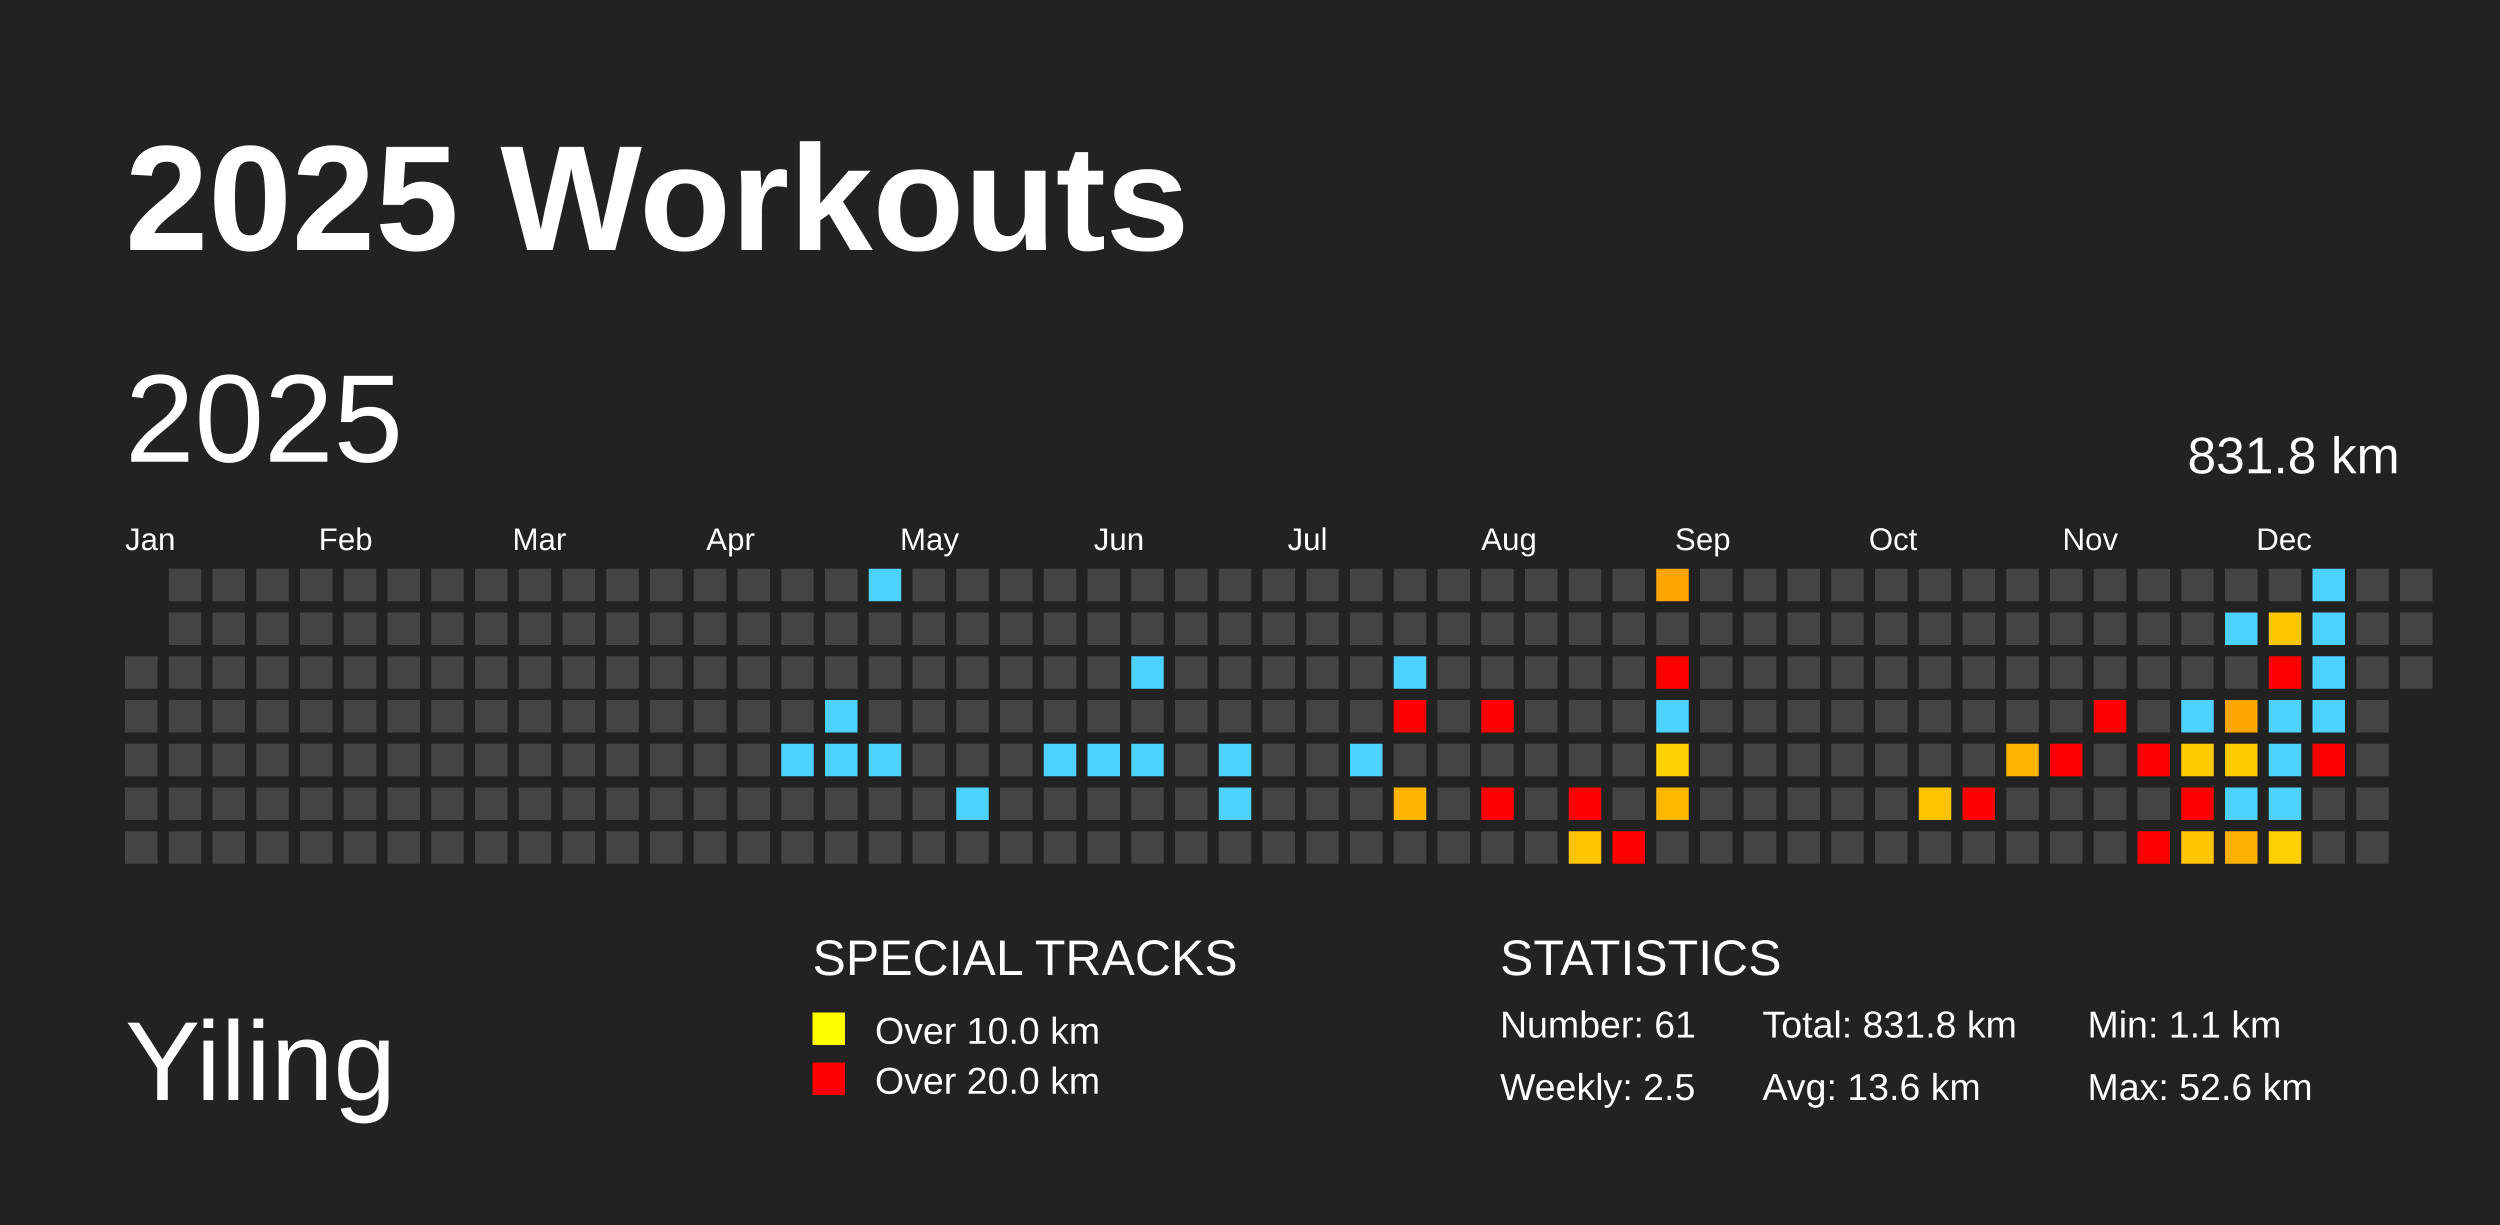
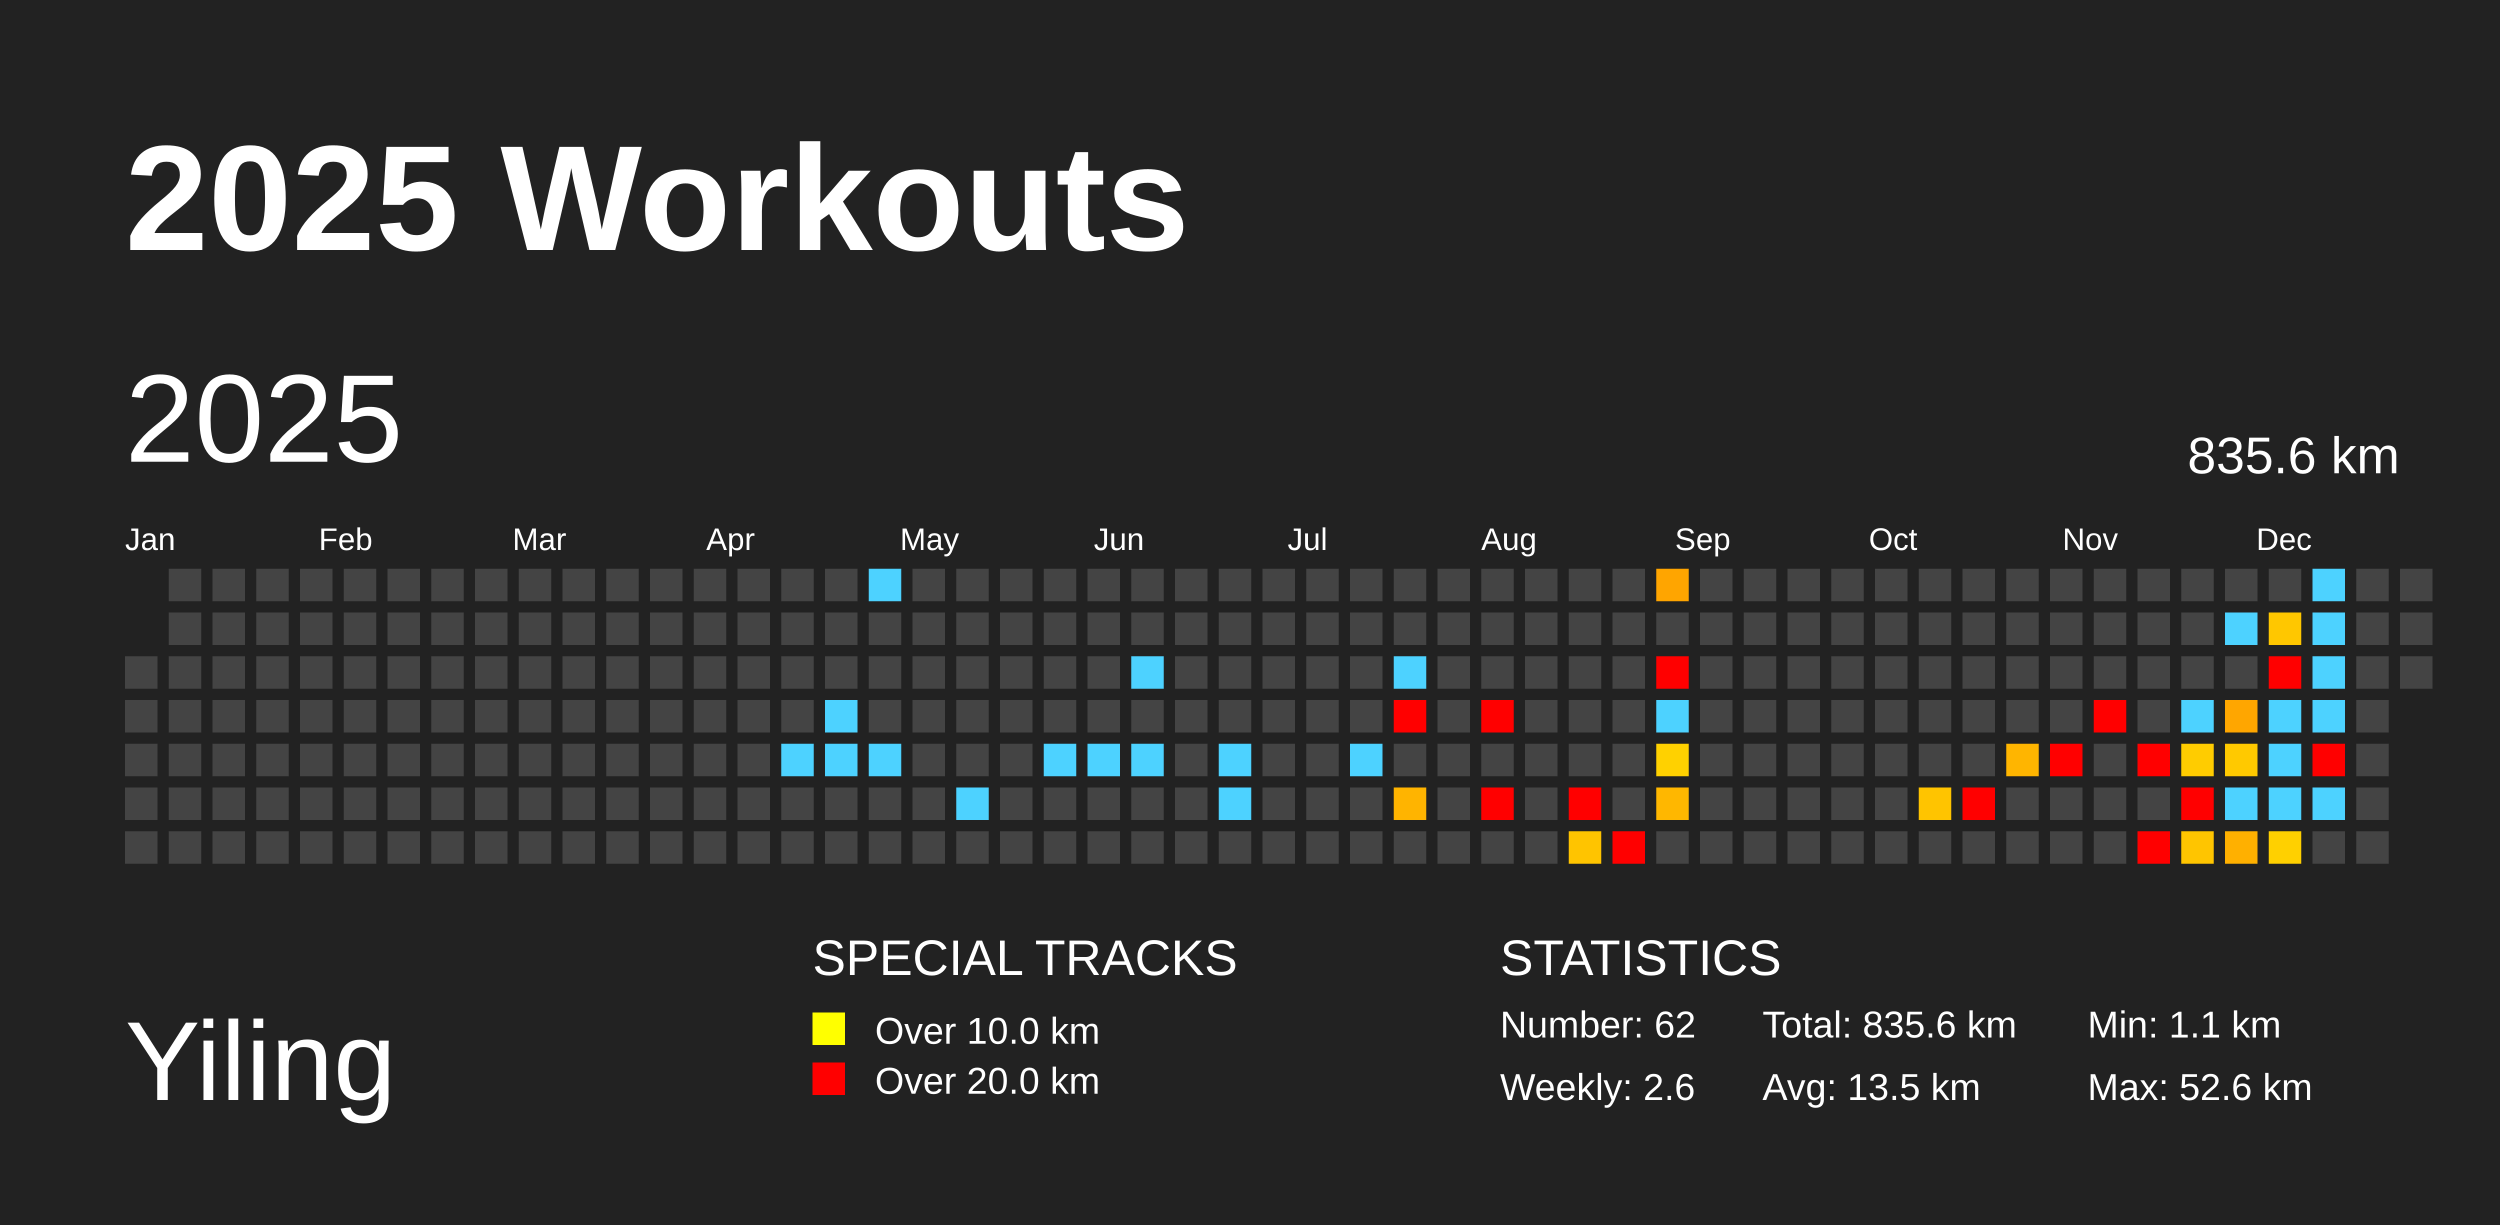
<svg xmlns="http://www.w3.org/2000/svg" baseProfile="full" height="98mm" version="1.1" viewBox="0,0,200,98" width="200mm">
  <defs />
  <rect fill="#222222" height="98" width="200" x="0" y="0" />
  <text fill="#FFFFFF" style="font-size:12px; font-family:Arial; font-weight:bold;" x="10" y="20">2025 Workouts</text>
  <text fill="#FFFFFF" style="font-size:9px; font-family:Arial" x="10" y="88">Yiling</text>
  <text fill="#FFFFFF" style="font-size:4px; font-family:Arial" x="65" y="78">SPECIAL TRACKS</text>
  <rect fill="yellow" height="2.6" width="2.6" x="65" y="81" />
  <text fill="#FFFFFF" style="font-size:3px; font-family:Arial" x="70" y="83.5">Over 10.0 km</text>
  <rect fill="red" height="2.6" width="2.6" x="65" y="85" />
  <text fill="#FFFFFF" style="font-size:3px; font-family:Arial" x="70" y="87.5">Over 20.0 km</text>
  <text fill="#FFFFFF" style="font-size:4px; font-family:Arial" x="120" y="78">STATISTICS</text>
-   <text fill="#FFFFFF" style="font-size:3px; font-family:Arial" x="120" y="83">Number: 61</text>
-   <text fill="#FFFFFF" style="font-size:3px; font-family:Arial" x="120" y="88">Weekly: 2.5</text>
-   <text fill="#FFFFFF" style="font-size:3px; font-family:Arial" x="141" y="83">Total: 831.8 km</text>
-   <text fill="#FFFFFF" style="font-size:3px; font-family:Arial" x="141" y="88">Avg: 13.6 km</text>
+   <text fill="#FFFFFF" style="font-size:3px; font-family:Arial" x="120" y="83">Number: 62</text>
+   <text fill="#FFFFFF" style="font-size:3px; font-family:Arial" x="120" y="88">Weekly: 2.6</text>
+   <text fill="#FFFFFF" style="font-size:3px; font-family:Arial" x="141" y="83">Total: 835.6 km</text>
+   <text fill="#FFFFFF" style="font-size:3px; font-family:Arial" x="141" y="88">Avg: 13.5 km</text>
  <text fill="#FFFFFF" style="font-size:3px; font-family:Arial" x="167" y="83">Min: 1.1 km</text>
  <text fill="#FFFFFF" style="font-size:3px; font-family:Arial" x="167" y="88">Max: 52.6 km</text>
  <text dominant-baseline="hanging" fill="#FFFFFF" style="font-size:10.0px; font-family:Arial;" x="10" y="30">2025</text>
-   <text dominant-baseline="hanging" fill="#FFFFFF" style="font-size:4.125px; font-family:Arial;" x="175" y="35">831.8 km</text>
+   <text dominant-baseline="hanging" fill="#FFFFFF" style="font-size:4.125px; font-family:Arial;" x="175" y="35">835.6 km</text>
  <text fill="#FFFFFF" style="font-size:2.5px; font-family:Arial" x="10.0" y="44">Jan</text>
  <text fill="#FFFFFF" style="font-size:2.5px; font-family:Arial" x="25.5" y="44">Feb</text>
  <text fill="#FFFFFF" style="font-size:2.5px; font-family:Arial" x="41.0" y="44">Mar</text>
  <text fill="#FFFFFF" style="font-size:2.5px; font-family:Arial" x="56.5" y="44">Apr</text>
  <text fill="#FFFFFF" style="font-size:2.5px; font-family:Arial" x="72.0" y="44">May</text>
  <text fill="#FFFFFF" style="font-size:2.5px; font-family:Arial" x="87.5" y="44">Jun</text>
  <text fill="#FFFFFF" style="font-size:2.5px; font-family:Arial" x="103.0" y="44">Jul</text>
  <text fill="#FFFFFF" style="font-size:2.5px; font-family:Arial" x="118.5" y="44">Aug</text>
  <text fill="#FFFFFF" style="font-size:2.5px; font-family:Arial" x="134.0" y="44">Sep</text>
  <text fill="#FFFFFF" style="font-size:2.5px; font-family:Arial" x="149.5" y="44">Oct</text>
  <text fill="#FFFFFF" style="font-size:2.5px; font-family:Arial" x="165.0" y="44">Nov</text>
  <text fill="#FFFFFF" style="font-size:2.5px; font-family:Arial" x="180.5" y="44">Dec</text>
  <rect fill="#444444" height="2.6" width="2.6" x="10.0" y="52.5" />
  <rect fill="#444444" height="2.6" width="2.6" x="10.0" y="56.0" />
  <rect fill="#444444" height="2.6" width="2.6" x="10.0" y="59.5" />
  <rect fill="#444444" height="2.6" width="2.6" x="10.0" y="63.0" />
  <rect fill="#444444" height="2.6" width="2.6" x="10.0" y="66.5" />
  <rect fill="#444444" height="2.6" width="2.6" x="13.5" y="45.5" />
  <rect fill="#444444" height="2.6" width="2.6" x="13.5" y="49.0" />
  <rect fill="#444444" height="2.6" width="2.6" x="13.5" y="52.5" />
  <rect fill="#444444" height="2.6" width="2.6" x="13.5" y="56.0" />
  <rect fill="#444444" height="2.6" width="2.6" x="13.5" y="59.5" />
  <rect fill="#444444" height="2.6" width="2.6" x="13.5" y="63.0" />
  <rect fill="#444444" height="2.6" width="2.6" x="13.5" y="66.5" />
  <rect fill="#444444" height="2.6" width="2.6" x="17.0" y="45.5" />
  <rect fill="#444444" height="2.6" width="2.6" x="17.0" y="49.0" />
  <rect fill="#444444" height="2.6" width="2.6" x="17.0" y="52.5" />
  <rect fill="#444444" height="2.6" width="2.6" x="17.0" y="56.0" />
  <rect fill="#444444" height="2.6" width="2.6" x="17.0" y="59.5" />
  <rect fill="#444444" height="2.6" width="2.6" x="17.0" y="63.0" />
  <rect fill="#444444" height="2.6" width="2.6" x="17.0" y="66.5" />
  <rect fill="#444444" height="2.6" width="2.6" x="20.5" y="45.5" />
  <rect fill="#444444" height="2.6" width="2.6" x="20.5" y="49.0" />
  <rect fill="#444444" height="2.6" width="2.6" x="20.5" y="52.5" />
  <rect fill="#444444" height="2.6" width="2.6" x="20.5" y="56.0" />
  <rect fill="#444444" height="2.6" width="2.6" x="20.5" y="59.5" />
  <rect fill="#444444" height="2.6" width="2.6" x="20.5" y="63.0" />
  <rect fill="#444444" height="2.6" width="2.6" x="20.5" y="66.5" />
  <rect fill="#444444" height="2.6" width="2.6" x="24.0" y="45.5" />
  <rect fill="#444444" height="2.6" width="2.6" x="24.0" y="49.0" />
  <rect fill="#444444" height="2.6" width="2.6" x="24.0" y="52.5" />
  <rect fill="#444444" height="2.6" width="2.6" x="24.0" y="56.0" />
  <rect fill="#444444" height="2.6" width="2.6" x="24.0" y="59.5" />
  <rect fill="#444444" height="2.6" width="2.6" x="24.0" y="63.0" />
  <rect fill="#444444" height="2.6" width="2.6" x="24.0" y="66.5" />
  <rect fill="#444444" height="2.6" width="2.6" x="27.5" y="45.5" />
  <rect fill="#444444" height="2.6" width="2.6" x="27.5" y="49.0" />
  <rect fill="#444444" height="2.6" width="2.6" x="27.5" y="52.5" />
  <rect fill="#444444" height="2.6" width="2.6" x="27.5" y="56.0" />
  <rect fill="#444444" height="2.6" width="2.6" x="27.5" y="59.5" />
  <rect fill="#444444" height="2.6" width="2.6" x="27.5" y="63.0" />
  <rect fill="#444444" height="2.6" width="2.6" x="27.5" y="66.5" />
  <rect fill="#444444" height="2.6" width="2.6" x="31.0" y="45.5" />
  <rect fill="#444444" height="2.6" width="2.6" x="31.0" y="49.0" />
  <rect fill="#444444" height="2.6" width="2.6" x="31.0" y="52.5" />
  <rect fill="#444444" height="2.6" width="2.6" x="31.0" y="56.0" />
  <rect fill="#444444" height="2.6" width="2.6" x="31.0" y="59.5" />
  <rect fill="#444444" height="2.6" width="2.6" x="31.0" y="63.0" />
  <rect fill="#444444" height="2.6" width="2.6" x="31.0" y="66.5" />
  <rect fill="#444444" height="2.6" width="2.6" x="34.5" y="45.5" />
  <rect fill="#444444" height="2.6" width="2.6" x="34.5" y="49.0" />
  <rect fill="#444444" height="2.6" width="2.6" x="34.5" y="52.5" />
  <rect fill="#444444" height="2.6" width="2.6" x="34.5" y="56.0" />
  <rect fill="#444444" height="2.6" width="2.6" x="34.5" y="59.5" />
  <rect fill="#444444" height="2.6" width="2.6" x="34.5" y="63.0" />
  <rect fill="#444444" height="2.6" width="2.6" x="34.5" y="66.5" />
  <rect fill="#444444" height="2.6" width="2.6" x="38.0" y="45.5" />
  <rect fill="#444444" height="2.6" width="2.6" x="38.0" y="49.0" />
  <rect fill="#444444" height="2.6" width="2.6" x="38.0" y="52.5" />
  <rect fill="#444444" height="2.6" width="2.6" x="38.0" y="56.0" />
  <rect fill="#444444" height="2.6" width="2.6" x="38.0" y="59.5" />
  <rect fill="#444444" height="2.6" width="2.6" x="38.0" y="63.0" />
  <rect fill="#444444" height="2.6" width="2.6" x="38.0" y="66.5" />
  <rect fill="#444444" height="2.6" width="2.6" x="41.5" y="45.5" />
  <rect fill="#444444" height="2.6" width="2.6" x="41.5" y="49.0" />
  <rect fill="#444444" height="2.6" width="2.6" x="41.5" y="52.5" />
  <rect fill="#444444" height="2.6" width="2.6" x="41.5" y="56.0" />
  <rect fill="#444444" height="2.6" width="2.6" x="41.5" y="59.5" />
  <rect fill="#444444" height="2.6" width="2.6" x="41.5" y="63.0" />
  <rect fill="#444444" height="2.6" width="2.6" x="41.5" y="66.5" />
  <rect fill="#444444" height="2.6" width="2.6" x="45.0" y="45.5" />
  <rect fill="#444444" height="2.6" width="2.6" x="45.0" y="49.0" />
  <rect fill="#444444" height="2.6" width="2.6" x="45.0" y="52.5" />
  <rect fill="#444444" height="2.6" width="2.6" x="45.0" y="56.0" />
  <rect fill="#444444" height="2.6" width="2.6" x="45.0" y="59.5" />
  <rect fill="#444444" height="2.6" width="2.6" x="45.0" y="63.0" />
  <rect fill="#444444" height="2.6" width="2.6" x="45.0" y="66.5" />
  <rect fill="#444444" height="2.6" width="2.6" x="48.5" y="45.5" />
  <rect fill="#444444" height="2.6" width="2.6" x="48.5" y="49.0" />
  <rect fill="#444444" height="2.6" width="2.6" x="48.5" y="52.5" />
  <rect fill="#444444" height="2.6" width="2.6" x="48.5" y="56.0" />
  <rect fill="#444444" height="2.6" width="2.6" x="48.5" y="59.5" />
  <rect fill="#444444" height="2.6" width="2.6" x="48.5" y="63.0" />
  <rect fill="#444444" height="2.6" width="2.6" x="48.5" y="66.5" />
  <rect fill="#444444" height="2.6" width="2.6" x="52.0" y="45.5" />
  <rect fill="#444444" height="2.6" width="2.6" x="52.0" y="49.0" />
  <rect fill="#444444" height="2.6" width="2.6" x="52.0" y="52.5" />
  <rect fill="#444444" height="2.6" width="2.6" x="52.0" y="56.0" />
  <rect fill="#444444" height="2.6" width="2.6" x="52.0" y="59.5" />
  <rect fill="#444444" height="2.6" width="2.6" x="52.0" y="63.0" />
  <rect fill="#444444" height="2.6" width="2.6" x="52.0" y="66.5" />
  <rect fill="#444444" height="2.6" width="2.6" x="55.5" y="45.5" />
  <rect fill="#444444" height="2.6" width="2.6" x="55.5" y="49.0" />
  <rect fill="#444444" height="2.6" width="2.6" x="55.5" y="52.5" />
  <rect fill="#444444" height="2.6" width="2.6" x="55.5" y="56.0" />
  <rect fill="#444444" height="2.6" width="2.6" x="55.5" y="59.5" />
  <rect fill="#444444" height="2.6" width="2.6" x="55.5" y="63.0" />
  <rect fill="#444444" height="2.6" width="2.6" x="55.5" y="66.5" />
  <rect fill="#444444" height="2.6" width="2.6" x="59.0" y="45.5" />
  <rect fill="#444444" height="2.6" width="2.6" x="59.0" y="49.0" />
  <rect fill="#444444" height="2.6" width="2.6" x="59.0" y="52.5" />
  <rect fill="#444444" height="2.6" width="2.6" x="59.0" y="56.0" />
  <rect fill="#444444" height="2.6" width="2.6" x="59.0" y="59.5" />
  <rect fill="#444444" height="2.6" width="2.6" x="59.0" y="63.0" />
  <rect fill="#444444" height="2.6" width="2.6" x="59.0" y="66.5" />
  <rect fill="#444444" height="2.6" width="2.6" x="62.5" y="45.5" />
  <rect fill="#444444" height="2.6" width="2.6" x="62.5" y="49.0" />
  <rect fill="#444444" height="2.6" width="2.6" x="62.5" y="52.5" />
  <rect fill="#444444" height="2.6" width="2.6" x="62.5" y="56.0" />
  <rect fill="#4dd2ff" height="2.6" width="2.6" x="62.5" y="59.5" />
  <rect fill="#444444" height="2.6" width="2.6" x="62.5" y="63.0" />
  <rect fill="#444444" height="2.6" width="2.6" x="62.5" y="66.5" />
  <rect fill="#444444" height="2.6" width="2.6" x="66.0" y="45.5" />
  <rect fill="#444444" height="2.6" width="2.6" x="66.0" y="49.0" />
  <rect fill="#444444" height="2.6" width="2.6" x="66.0" y="52.5" />
  <rect fill="#4dd2ff" height="2.6" width="2.6" x="66.0" y="56.0" />
  <rect fill="#4dd2ff" height="2.6" width="2.6" x="66.0" y="59.5" />
  <rect fill="#444444" height="2.6" width="2.6" x="66.0" y="63.0" />
  <rect fill="#444444" height="2.6" width="2.6" x="66.0" y="66.5" />
  <rect fill="#4dd2ff" height="2.6" width="2.6" x="69.5" y="45.5" />
  <rect fill="#444444" height="2.6" width="2.6" x="69.5" y="49.0" />
  <rect fill="#444444" height="2.6" width="2.6" x="69.5" y="52.5" />
  <rect fill="#444444" height="2.6" width="2.6" x="69.5" y="56.0" />
  <rect fill="#4dd2ff" height="2.6" width="2.6" x="69.5" y="59.5" />
  <rect fill="#444444" height="2.6" width="2.6" x="69.5" y="63.0" />
  <rect fill="#444444" height="2.6" width="2.6" x="69.5" y="66.5" />
  <rect fill="#444444" height="2.6" width="2.6" x="73.0" y="45.5" />
  <rect fill="#444444" height="2.6" width="2.6" x="73.0" y="49.0" />
  <rect fill="#444444" height="2.6" width="2.6" x="73.0" y="52.5" />
  <rect fill="#444444" height="2.6" width="2.6" x="73.0" y="56.0" />
  <rect fill="#444444" height="2.6" width="2.6" x="73.0" y="59.5" />
  <rect fill="#444444" height="2.6" width="2.6" x="73.0" y="63.0" />
  <rect fill="#444444" height="2.6" width="2.6" x="73.0" y="66.5" />
  <rect fill="#444444" height="2.6" width="2.6" x="76.5" y="45.5" />
  <rect fill="#444444" height="2.6" width="2.6" x="76.5" y="49.0" />
  <rect fill="#444444" height="2.6" width="2.6" x="76.5" y="52.5" />
  <rect fill="#444444" height="2.6" width="2.6" x="76.5" y="56.0" />
  <rect fill="#444444" height="2.6" width="2.6" x="76.5" y="59.5" />
  <rect fill="#4dd2ff" height="2.6" width="2.6" x="76.5" y="63.0" />
  <rect fill="#444444" height="2.6" width="2.6" x="76.5" y="66.5" />
  <rect fill="#444444" height="2.6" width="2.6" x="80.0" y="45.5" />
  <rect fill="#444444" height="2.6" width="2.6" x="80.0" y="49.0" />
  <rect fill="#444444" height="2.6" width="2.6" x="80.0" y="52.5" />
  <rect fill="#444444" height="2.6" width="2.6" x="80.0" y="56.0" />
  <rect fill="#444444" height="2.6" width="2.6" x="80.0" y="59.5" />
  <rect fill="#444444" height="2.6" width="2.6" x="80.0" y="63.0" />
  <rect fill="#444444" height="2.6" width="2.6" x="80.0" y="66.5" />
  <rect fill="#444444" height="2.6" width="2.6" x="83.5" y="45.5" />
  <rect fill="#444444" height="2.6" width="2.6" x="83.5" y="49.0" />
  <rect fill="#444444" height="2.6" width="2.6" x="83.5" y="52.5" />
  <rect fill="#444444" height="2.6" width="2.6" x="83.5" y="56.0" />
  <rect fill="#4dd2ff" height="2.6" width="2.6" x="83.5" y="59.5" />
  <rect fill="#444444" height="2.6" width="2.6" x="83.5" y="63.0" />
  <rect fill="#444444" height="2.6" width="2.6" x="83.5" y="66.5" />
  <rect fill="#444444" height="2.6" width="2.6" x="87.0" y="45.5" />
  <rect fill="#444444" height="2.6" width="2.6" x="87.0" y="49.0" />
  <rect fill="#444444" height="2.6" width="2.6" x="87.0" y="52.5" />
  <rect fill="#444444" height="2.6" width="2.6" x="87.0" y="56.0" />
  <rect fill="#4dd2ff" height="2.6" width="2.6" x="87.0" y="59.5" />
  <rect fill="#444444" height="2.6" width="2.6" x="87.0" y="63.0" />
  <rect fill="#444444" height="2.6" width="2.6" x="87.0" y="66.5" />
  <rect fill="#444444" height="2.6" width="2.6" x="90.5" y="45.5" />
  <rect fill="#444444" height="2.6" width="2.6" x="90.5" y="49.0" />
  <rect fill="#4dd2ff" height="2.6" width="2.6" x="90.5" y="52.5" />
  <rect fill="#444444" height="2.6" width="2.6" x="90.5" y="56.0" />
  <rect fill="#4dd2ff" height="2.6" width="2.6" x="90.5" y="59.5" />
  <rect fill="#444444" height="2.6" width="2.6" x="90.5" y="63.0" />
  <rect fill="#444444" height="2.6" width="2.6" x="90.5" y="66.5" />
  <rect fill="#444444" height="2.6" width="2.6" x="94.0" y="45.5" />
  <rect fill="#444444" height="2.6" width="2.6" x="94.0" y="49.0" />
  <rect fill="#444444" height="2.6" width="2.6" x="94.0" y="52.5" />
  <rect fill="#444444" height="2.6" width="2.6" x="94.0" y="56.0" />
  <rect fill="#444444" height="2.6" width="2.6" x="94.0" y="59.5" />
  <rect fill="#444444" height="2.6" width="2.6" x="94.0" y="63.0" />
  <rect fill="#444444" height="2.6" width="2.6" x="94.0" y="66.5" />
  <rect fill="#444444" height="2.6" width="2.6" x="97.5" y="45.5" />
  <rect fill="#444444" height="2.6" width="2.6" x="97.5" y="49.0" />
  <rect fill="#444444" height="2.6" width="2.6" x="97.5" y="52.5" />
  <rect fill="#444444" height="2.6" width="2.6" x="97.5" y="56.0" />
  <rect fill="#4dd2ff" height="2.6" width="2.6" x="97.5" y="59.5" />
  <rect fill="#4dd2ff" height="2.6" width="2.6" x="97.5" y="63.0" />
  <rect fill="#444444" height="2.6" width="2.6" x="97.5" y="66.5" />
  <rect fill="#444444" height="2.6" width="2.6" x="101.0" y="45.5" />
  <rect fill="#444444" height="2.6" width="2.6" x="101.0" y="49.0" />
  <rect fill="#444444" height="2.6" width="2.6" x="101.0" y="52.5" />
  <rect fill="#444444" height="2.6" width="2.6" x="101.0" y="56.0" />
  <rect fill="#444444" height="2.6" width="2.6" x="101.0" y="59.5" />
  <rect fill="#444444" height="2.6" width="2.6" x="101.0" y="63.0" />
  <rect fill="#444444" height="2.6" width="2.6" x="101.0" y="66.5" />
  <rect fill="#444444" height="2.6" width="2.6" x="104.5" y="45.5" />
  <rect fill="#444444" height="2.6" width="2.6" x="104.5" y="49.0" />
  <rect fill="#444444" height="2.6" width="2.6" x="104.5" y="52.5" />
  <rect fill="#444444" height="2.6" width="2.6" x="104.5" y="56.0" />
  <rect fill="#444444" height="2.6" width="2.6" x="104.5" y="59.5" />
  <rect fill="#444444" height="2.6" width="2.6" x="104.5" y="63.0" />
  <rect fill="#444444" height="2.6" width="2.6" x="104.5" y="66.5" />
  <rect fill="#444444" height="2.6" width="2.6" x="108.0" y="45.5" />
  <rect fill="#444444" height="2.6" width="2.6" x="108.0" y="49.0" />
  <rect fill="#444444" height="2.6" width="2.6" x="108.0" y="52.5" />
  <rect fill="#444444" height="2.6" width="2.6" x="108.0" y="56.0" />
  <rect fill="#4dd2ff" height="2.6" width="2.6" x="108.0" y="59.5" />
  <rect fill="#444444" height="2.6" width="2.6" x="108.0" y="63.0" />
  <rect fill="#444444" height="2.6" width="2.6" x="108.0" y="66.5" />
  <rect fill="#444444" height="2.6" width="2.6" x="111.5" y="45.5" />
  <rect fill="#444444" height="2.6" width="2.6" x="111.5" y="49.0" />
  <rect fill="#4dd2ff" height="2.6" width="2.6" x="111.5" y="52.5" />
  <rect fill="red" height="2.6" width="2.6" x="111.5" y="56.0" />
  <rect fill="#444444" height="2.6" width="2.6" x="111.5" y="59.5" />
  <rect fill="#ffb400" height="2.6" width="2.6" x="111.5" y="63.0" />
  <rect fill="#444444" height="2.6" width="2.6" x="111.5" y="66.5" />
  <rect fill="#444444" height="2.6" width="2.6" x="115.0" y="45.5" />
  <rect fill="#444444" height="2.6" width="2.6" x="115.0" y="49.0" />
  <rect fill="#444444" height="2.6" width="2.6" x="115.0" y="52.5" />
  <rect fill="#444444" height="2.6" width="2.6" x="115.0" y="56.0" />
  <rect fill="#444444" height="2.6" width="2.6" x="115.0" y="59.5" />
  <rect fill="#444444" height="2.6" width="2.6" x="115.0" y="63.0" />
  <rect fill="#444444" height="2.6" width="2.6" x="115.0" y="66.5" />
  <rect fill="#444444" height="2.6" width="2.6" x="118.5" y="45.5" />
  <rect fill="#444444" height="2.6" width="2.6" x="118.5" y="49.0" />
  <rect fill="#444444" height="2.6" width="2.6" x="118.5" y="52.5" />
  <rect fill="red" height="2.6" width="2.6" x="118.5" y="56.0" />
  <rect fill="#444444" height="2.6" width="2.6" x="118.5" y="59.5" />
  <rect fill="red" height="2.6" width="2.6" x="118.5" y="63.0" />
  <rect fill="#444444" height="2.6" width="2.6" x="118.5" y="66.5" />
  <rect fill="#444444" height="2.6" width="2.6" x="122.0" y="45.5" />
  <rect fill="#444444" height="2.6" width="2.6" x="122.0" y="49.0" />
  <rect fill="#444444" height="2.6" width="2.6" x="122.0" y="52.5" />
  <rect fill="#444444" height="2.6" width="2.6" x="122.0" y="56.0" />
  <rect fill="#444444" height="2.6" width="2.6" x="122.0" y="59.5" />
  <rect fill="#444444" height="2.6" width="2.6" x="122.0" y="63.0" />
  <rect fill="#444444" height="2.6" width="2.6" x="122.0" y="66.5" />
  <rect fill="#444444" height="2.6" width="2.6" x="125.5" y="45.5" />
  <rect fill="#444444" height="2.6" width="2.6" x="125.5" y="49.0" />
  <rect fill="#444444" height="2.6" width="2.6" x="125.5" y="52.5" />
  <rect fill="#444444" height="2.6" width="2.6" x="125.5" y="56.0" />
  <rect fill="#444444" height="2.6" width="2.6" x="125.5" y="59.5" />
  <rect fill="red" height="2.6" width="2.6" x="125.5" y="63.0" />
  <rect fill="#ffc400" height="2.6" width="2.6" x="125.5" y="66.5" />
  <rect fill="#444444" height="2.6" width="2.6" x="129.0" y="45.5" />
  <rect fill="#444444" height="2.6" width="2.6" x="129.0" y="49.0" />
  <rect fill="#444444" height="2.6" width="2.6" x="129.0" y="52.5" />
  <rect fill="#444444" height="2.6" width="2.6" x="129.0" y="56.0" />
  <rect fill="#444444" height="2.6" width="2.6" x="129.0" y="59.5" />
  <rect fill="#444444" height="2.6" width="2.6" x="129.0" y="63.0" />
  <rect fill="red" height="2.6" width="2.6" x="129.0" y="66.5" />
  <rect fill="#ffa500" height="2.6" width="2.6" x="132.5" y="45.5" />
  <rect fill="#444444" height="2.6" width="2.6" x="132.5" y="49.0" />
  <rect fill="red" height="2.6" width="2.6" x="132.5" y="52.5" />
  <rect fill="#4dd2ff" height="2.6" width="2.6" x="132.5" y="56.0" />
  <rect fill="#ffd100" height="2.6" width="2.6" x="132.5" y="59.5" />
  <rect fill="#ffb700" height="2.6" width="2.6" x="132.5" y="63.0" />
  <rect fill="#444444" height="2.6" width="2.6" x="132.5" y="66.5" />
  <rect fill="#444444" height="2.6" width="2.6" x="136.0" y="45.5" />
  <rect fill="#444444" height="2.6" width="2.6" x="136.0" y="49.0" />
  <rect fill="#444444" height="2.6" width="2.6" x="136.0" y="52.5" />
  <rect fill="#444444" height="2.6" width="2.6" x="136.0" y="56.0" />
  <rect fill="#444444" height="2.6" width="2.6" x="136.0" y="59.5" />
  <rect fill="#444444" height="2.6" width="2.6" x="136.0" y="63.0" />
  <rect fill="#444444" height="2.6" width="2.6" x="136.0" y="66.5" />
  <rect fill="#444444" height="2.6" width="2.6" x="139.5" y="45.5" />
  <rect fill="#444444" height="2.6" width="2.6" x="139.5" y="49.0" />
  <rect fill="#444444" height="2.6" width="2.6" x="139.5" y="52.5" />
  <rect fill="#444444" height="2.6" width="2.6" x="139.5" y="56.0" />
  <rect fill="#444444" height="2.6" width="2.6" x="139.5" y="59.5" />
  <rect fill="#444444" height="2.6" width="2.6" x="139.5" y="63.0" />
  <rect fill="#444444" height="2.6" width="2.6" x="139.5" y="66.5" />
  <rect fill="#444444" height="2.6" width="2.6" x="143.0" y="45.5" />
  <rect fill="#444444" height="2.6" width="2.6" x="143.0" y="49.0" />
  <rect fill="#444444" height="2.6" width="2.6" x="143.0" y="52.5" />
  <rect fill="#444444" height="2.6" width="2.6" x="143.0" y="56.0" />
  <rect fill="#444444" height="2.6" width="2.6" x="143.0" y="59.5" />
  <rect fill="#444444" height="2.6" width="2.6" x="143.0" y="63.0" />
  <rect fill="#444444" height="2.6" width="2.6" x="143.0" y="66.5" />
  <rect fill="#444444" height="2.6" width="2.6" x="146.5" y="45.5" />
  <rect fill="#444444" height="2.6" width="2.6" x="146.5" y="49.0" />
  <rect fill="#444444" height="2.6" width="2.6" x="146.5" y="52.5" />
  <rect fill="#444444" height="2.6" width="2.6" x="146.5" y="56.0" />
  <rect fill="#444444" height="2.6" width="2.6" x="146.5" y="59.5" />
  <rect fill="#444444" height="2.6" width="2.6" x="146.5" y="63.0" />
  <rect fill="#444444" height="2.6" width="2.6" x="146.5" y="66.5" />
  <rect fill="#444444" height="2.6" width="2.6" x="150.0" y="45.5" />
  <rect fill="#444444" height="2.6" width="2.6" x="150.0" y="49.0" />
  <rect fill="#444444" height="2.6" width="2.6" x="150.0" y="52.5" />
  <rect fill="#444444" height="2.6" width="2.6" x="150.0" y="56.0" />
  <rect fill="#444444" height="2.6" width="2.6" x="150.0" y="59.5" />
  <rect fill="#444444" height="2.6" width="2.6" x="150.0" y="63.0" />
  <rect fill="#444444" height="2.6" width="2.6" x="150.0" y="66.5" />
  <rect fill="#444444" height="2.6" width="2.6" x="153.5" y="45.5" />
  <rect fill="#444444" height="2.6" width="2.6" x="153.5" y="49.0" />
  <rect fill="#444444" height="2.6" width="2.6" x="153.5" y="52.5" />
  <rect fill="#444444" height="2.6" width="2.6" x="153.5" y="56.0" />
  <rect fill="#444444" height="2.6" width="2.6" x="153.5" y="59.5" />
  <rect fill="#ffc400" height="2.6" width="2.6" x="153.5" y="63.0" />
  <rect fill="#444444" height="2.6" width="2.6" x="153.5" y="66.5" />
  <rect fill="#444444" height="2.6" width="2.6" x="157.0" y="45.5" />
  <rect fill="#444444" height="2.6" width="2.6" x="157.0" y="49.0" />
  <rect fill="#444444" height="2.6" width="2.6" x="157.0" y="52.5" />
  <rect fill="#444444" height="2.6" width="2.6" x="157.0" y="56.0" />
  <rect fill="#444444" height="2.6" width="2.6" x="157.0" y="59.5" />
  <rect fill="red" height="2.6" width="2.6" x="157.0" y="63.0" />
  <rect fill="#444444" height="2.6" width="2.6" x="157.0" y="66.5" />
  <rect fill="#444444" height="2.6" width="2.6" x="160.5" y="45.5" />
  <rect fill="#444444" height="2.6" width="2.6" x="160.5" y="49.0" />
  <rect fill="#444444" height="2.6" width="2.6" x="160.5" y="52.5" />
  <rect fill="#444444" height="2.6" width="2.6" x="160.5" y="56.0" />
  <rect fill="#ffb500" height="2.6" width="2.6" x="160.5" y="59.5" />
  <rect fill="#444444" height="2.6" width="2.6" x="160.5" y="63.0" />
  <rect fill="#444444" height="2.6" width="2.6" x="160.5" y="66.5" />
  <rect fill="#444444" height="2.6" width="2.6" x="164.0" y="45.5" />
  <rect fill="#444444" height="2.6" width="2.6" x="164.0" y="49.0" />
  <rect fill="#444444" height="2.6" width="2.6" x="164.0" y="52.5" />
  <rect fill="#444444" height="2.6" width="2.6" x="164.0" y="56.0" />
  <rect fill="red" height="2.6" width="2.6" x="164.0" y="59.5" />
  <rect fill="#444444" height="2.6" width="2.6" x="164.0" y="63.0" />
  <rect fill="#444444" height="2.6" width="2.6" x="164.0" y="66.5" />
  <rect fill="#444444" height="2.6" width="2.6" x="167.5" y="45.5" />
  <rect fill="#444444" height="2.6" width="2.6" x="167.5" y="49.0" />
  <rect fill="#444444" height="2.6" width="2.6" x="167.5" y="52.5" />
  <rect fill="red" height="2.6" width="2.6" x="167.5" y="56.0" />
  <rect fill="#444444" height="2.6" width="2.6" x="167.5" y="59.5" />
  <rect fill="#444444" height="2.6" width="2.6" x="167.5" y="63.0" />
  <rect fill="#444444" height="2.6" width="2.6" x="167.5" y="66.5" />
  <rect fill="#444444" height="2.6" width="2.6" x="171.0" y="45.5" />
  <rect fill="#444444" height="2.6" width="2.6" x="171.0" y="49.0" />
  <rect fill="#444444" height="2.6" width="2.6" x="171.0" y="52.5" />
  <rect fill="#444444" height="2.6" width="2.6" x="171.0" y="56.0" />
  <rect fill="red" height="2.6" width="2.6" x="171.0" y="59.5" />
  <rect fill="#444444" height="2.6" width="2.6" x="171.0" y="63.0" />
  <rect fill="red" height="2.6" width="2.6" x="171.0" y="66.5" />
  <rect fill="#444444" height="2.6" width="2.6" x="174.5" y="45.5" />
  <rect fill="#444444" height="2.6" width="2.6" x="174.5" y="49.0" />
  <rect fill="#444444" height="2.6" width="2.6" x="174.5" y="52.5" />
  <rect fill="#4dd2ff" height="2.6" width="2.6" x="174.5" y="56.0" />
  <rect fill="#ffcc00" height="2.6" width="2.6" x="174.5" y="59.5" />
  <rect fill="red" height="2.6" width="2.6" x="174.5" y="63.0" />
  <rect fill="#ffc500" height="2.6" width="2.6" x="174.5" y="66.5" />
  <rect fill="#444444" height="2.6" width="2.6" x="178.0" y="45.5" />
  <rect fill="#4dd2ff" height="2.6" width="2.6" x="178.0" y="49.0" />
  <rect fill="#444444" height="2.6" width="2.6" x="178.0" y="52.5" />
  <rect fill="#ffa600" height="2.6" width="2.6" x="178.0" y="56.0" />
  <rect fill="#ffc900" height="2.6" width="2.6" x="178.0" y="59.5" />
  <rect fill="#4dd2ff" height="2.6" width="2.6" x="178.0" y="63.0" />
  <rect fill="#ffb000" height="2.6" width="2.6" x="178.0" y="66.5" />
  <rect fill="#444444" height="2.6" width="2.6" x="181.5" y="45.5" />
  <rect fill="#ffc700" height="2.6" width="2.6" x="181.5" y="49.0" />
  <rect fill="red" height="2.6" width="2.6" x="181.5" y="52.5" />
  <rect fill="#4dd2ff" height="2.6" width="2.6" x="181.5" y="56.0" />
  <rect fill="#4dd2ff" height="2.6" width="2.6" x="181.5" y="59.5" />
  <rect fill="#4dd2ff" height="2.6" width="2.6" x="181.5" y="63.0" />
  <rect fill="#ffd000" height="2.6" width="2.6" x="181.5" y="66.5" />
  <rect fill="#4dd2ff" height="2.6" width="2.6" x="185.0" y="45.5" />
  <rect fill="#4dd2ff" height="2.6" width="2.6" x="185.0" y="49.0" />
  <rect fill="#4dd2ff" height="2.6" width="2.6" x="185.0" y="52.5" />
  <rect fill="#4dd2ff" height="2.6" width="2.6" x="185.0" y="56.0" />
  <rect fill="red" height="2.6" width="2.6" x="185.0" y="59.5" />
-   <rect fill="#444444" height="2.6" width="2.6" x="185.0" y="63.0" />
+   <rect fill="#4dd2ff" height="2.6" width="2.6" x="185.0" y="63.0" />
  <rect fill="#444444" height="2.6" width="2.6" x="185.0" y="66.5" />
  <rect fill="#444444" height="2.6" width="2.6" x="188.5" y="45.5" />
  <rect fill="#444444" height="2.6" width="2.6" x="188.5" y="49.0" />
  <rect fill="#444444" height="2.6" width="2.6" x="188.5" y="52.5" />
  <rect fill="#444444" height="2.6" width="2.6" x="188.5" y="56.0" />
  <rect fill="#444444" height="2.6" width="2.6" x="188.5" y="59.5" />
  <rect fill="#444444" height="2.6" width="2.6" x="188.5" y="63.0" />
  <rect fill="#444444" height="2.6" width="2.6" x="188.5" y="66.5" />
  <rect fill="#444444" height="2.6" width="2.6" x="192.0" y="45.5" />
  <rect fill="#444444" height="2.6" width="2.6" x="192.0" y="49.0" />
  <rect fill="#444444" height="2.6" width="2.6" x="192.0" y="52.5" />
</svg>
